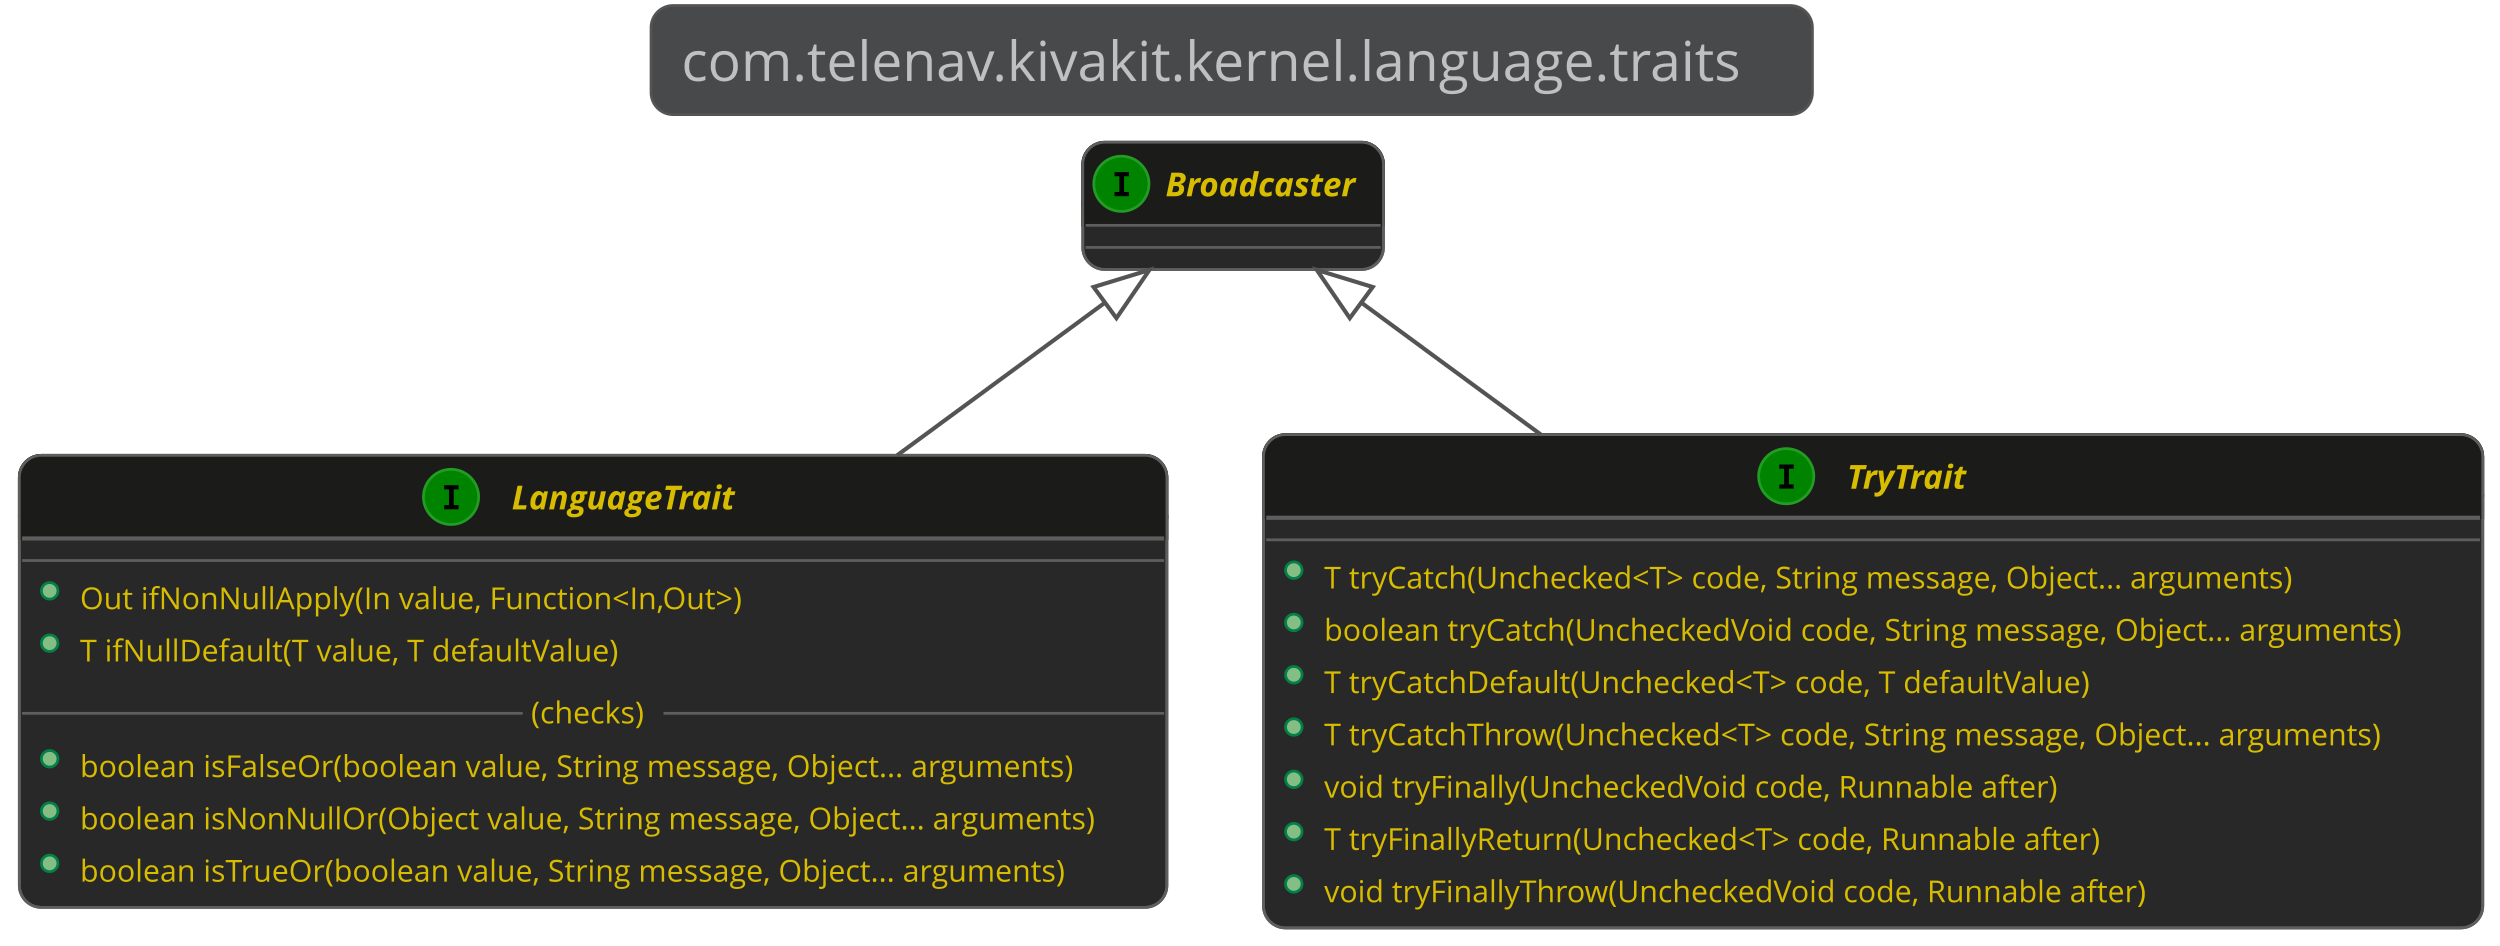
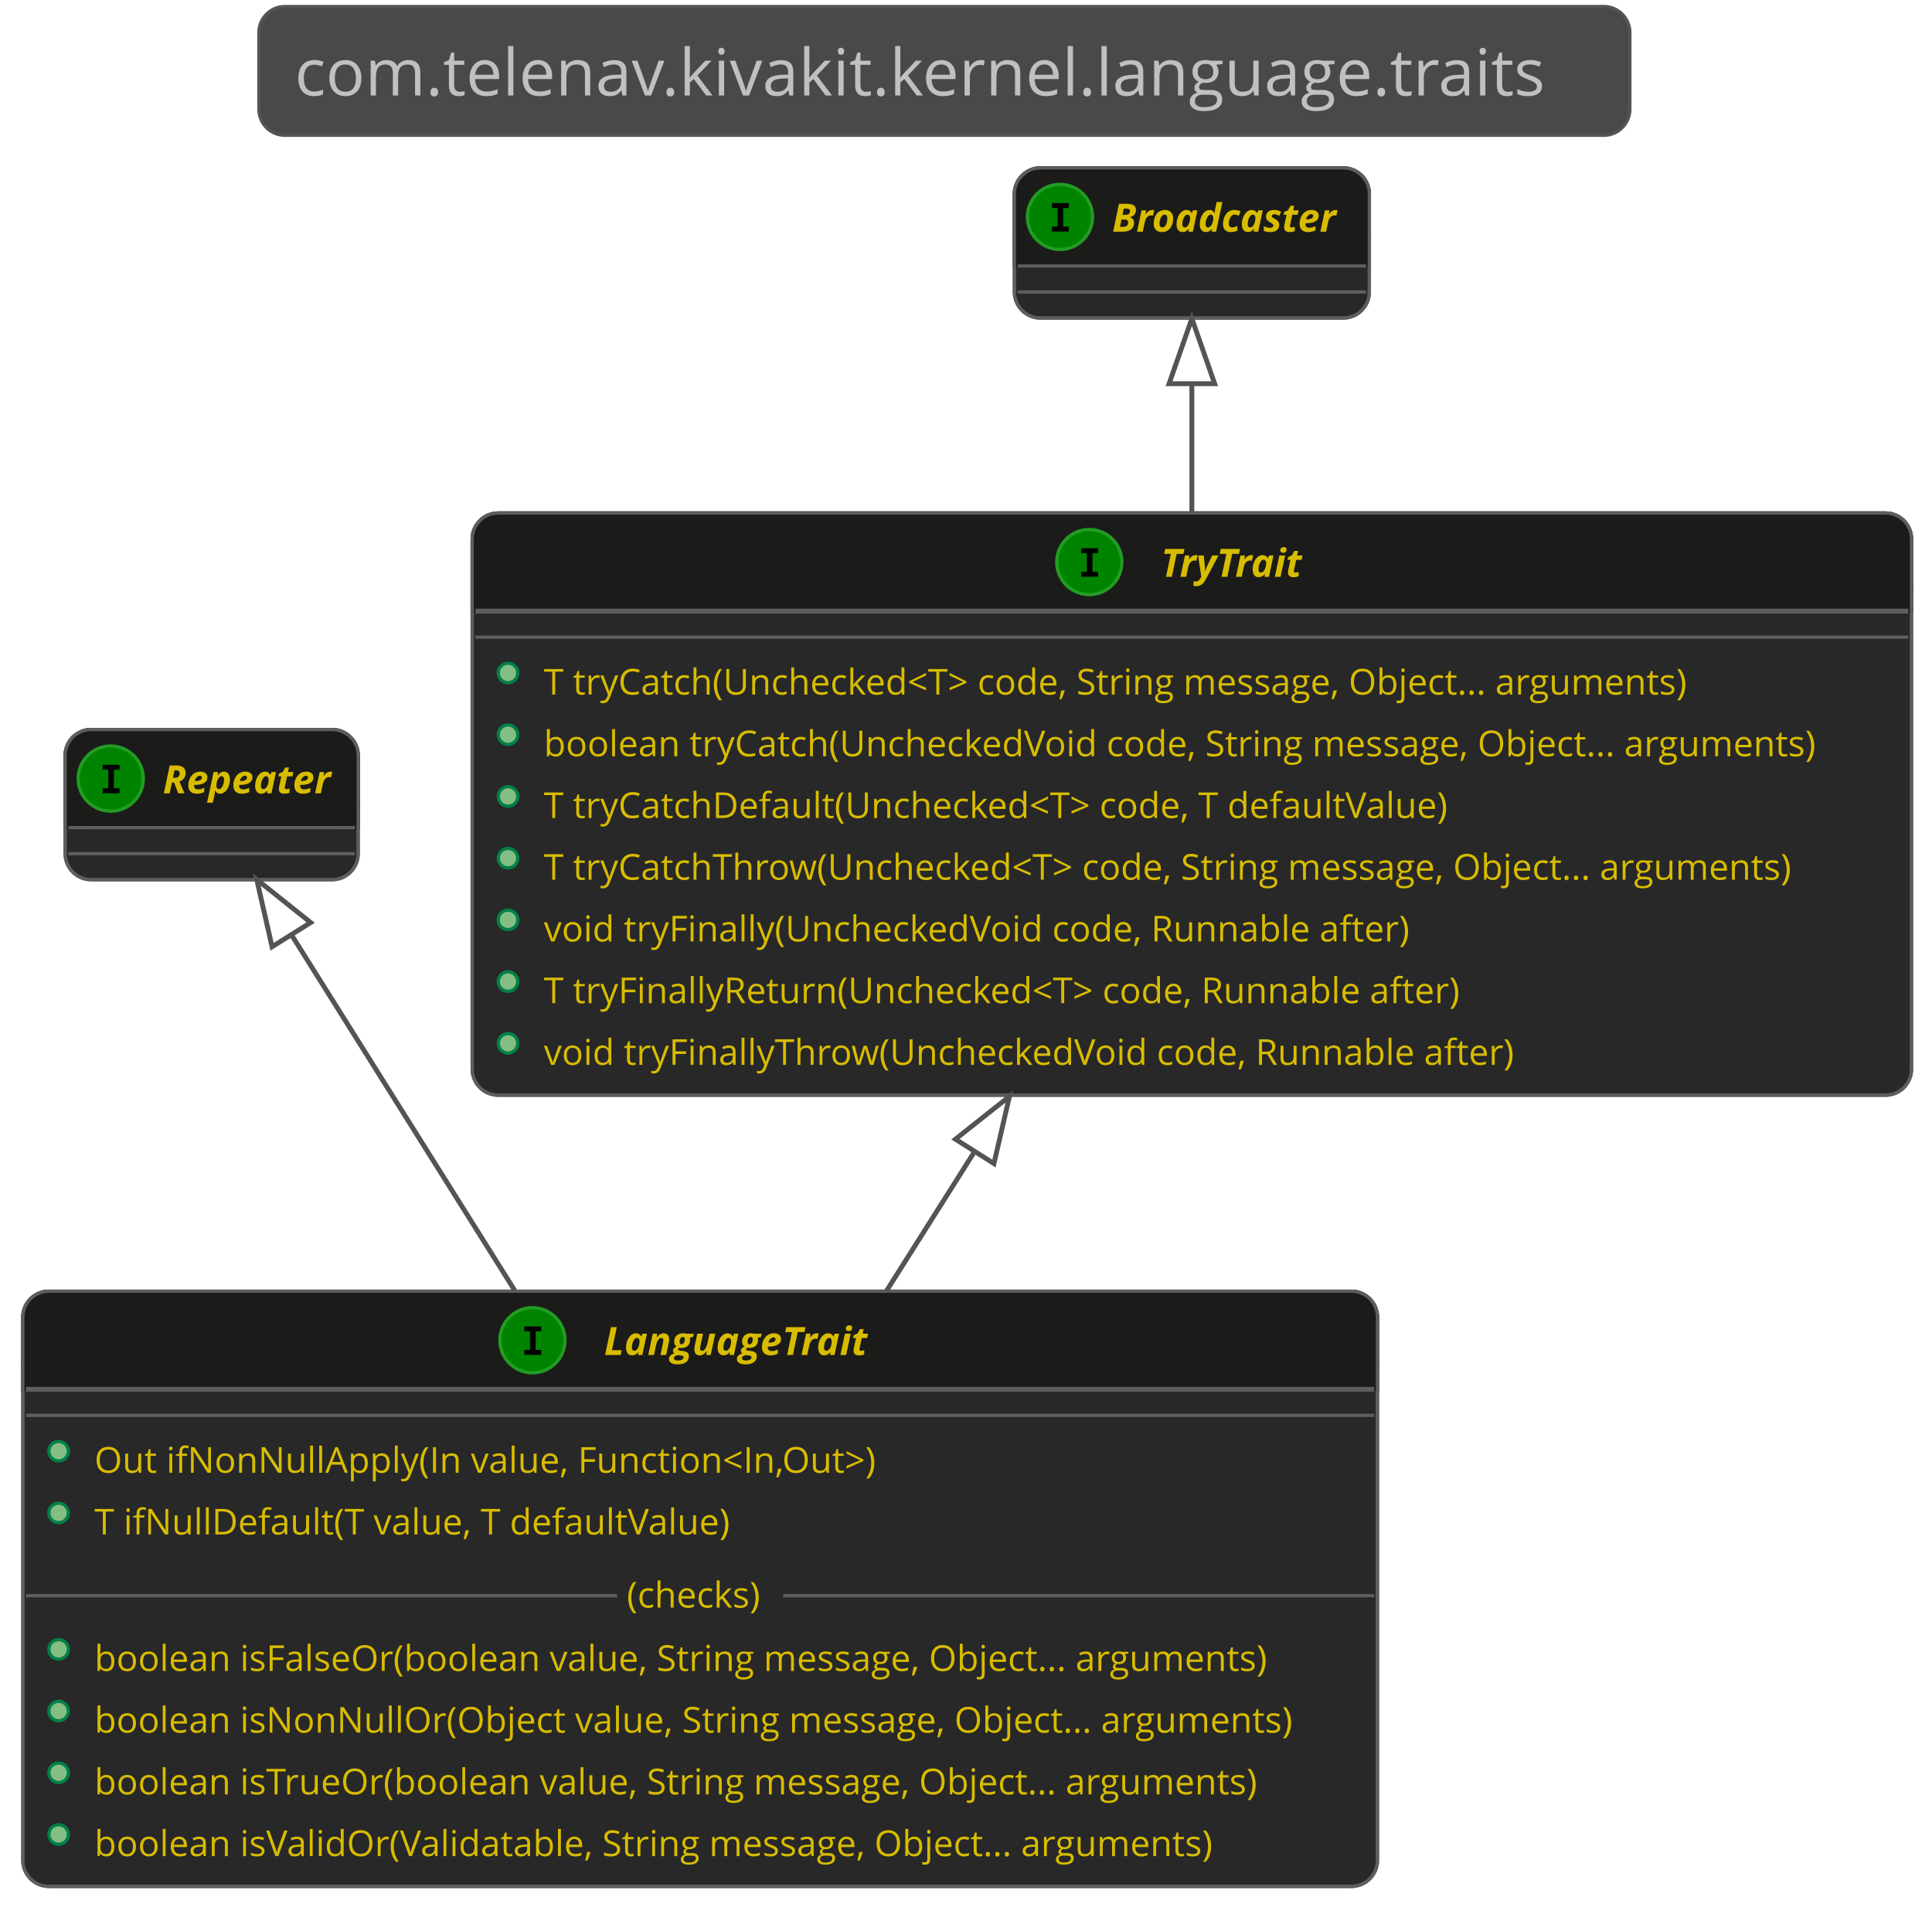
- <svg xmlns="http://www.w3.org/2000/svg" contentScriptType="application/ecmascript" contentStyleType="text/css" height="357.292px" preserveAspectRatio="none" style="width:944px;height:357px;background:#333333;" version="1.1" viewBox="0 0 944 357" width="944.792px" zoomAndPan="magnify">
+ <svg xmlns="http://www.w3.org/2000/svg" contentScriptType="application/ecmascript" contentStyleType="text/css" height="610.417px" preserveAspectRatio="none" style="width:618px;height:610px;background:#333333;" version="1.1" viewBox="0 0 618 610" width="618.75px" zoomAndPan="magnify">
  <defs />
  <g>
-     <rect fill="#48494B" height="41.203" rx="8.333" ry="8.333" style="stroke:#545454;stroke-width:1.042;" width="438.542" x="245.833" y="2.083" />
-     <text fill="#C0C0C0" font-family="Open Sans,Avenir,Nunito,Arial,Helvetica,SansSerif" font-size="20.833" lengthAdjust="spacing" textLength="415.625" x="257.292" y="30.558">com.telenav.kivakit.kernel.language.traits</text>
-     <rect codeLine="19" fill="#282828" height="48.055" id="Broadcaster" rx="8.333" ry="8.333" style="stroke:#5E5E5E;stroke-width:1.042;" width="113.542" x="408.854" y="53.703" />
-     <rect fill="#1B1B1A" height="31.388" rx="8.333" ry="8.333" style="stroke:#1B1B1A;stroke-width:1.042;" width="113.542" x="408.854" y="53.703" />
-     <rect fill="#1B1B1A" height="8.333" style="stroke:#1B1B1A;stroke-width:1.042;" width="113.542" x="408.854" y="76.758" />
-     <rect codeLine="19" fill="none" height="48.055" id="Broadcaster" rx="8.333" ry="8.333" style="stroke:#5E5E5E;stroke-width:1.042;" width="113.542" x="408.854" y="53.703" />
-     <ellipse cx="423.438" cy="69.397" fill="#008400" rx="10.417" ry="10.417" style="stroke:#239C23;stroke-width:1.042;" />
-     <path d="M420.841,66.559 L420.841,64.972 L426.267,64.972 L426.267,66.559 L424.455,66.559 L424.455,72.498 L426.267,72.498 L426.267,74.085 L420.841,74.085 L420.841,72.498 L422.654,72.498 L422.654,66.559 Z " fill="#000000" />
-     <text fill="#D8BC00" font-family="Open Sans,Avenir,Nunito,Arial,Helvetica,SansSerif" font-size="12.5" font-style="italic" font-weight="bold" lengthAdjust="spacing" textLength="76.042" x="440.104" y="74.121">Broadcaster</text>
-     <line style="stroke:#5E5E5E;stroke-width:1.042;" x1="409.896" x2="521.354" y1="85.091" y2="85.091" />
-     <line style="stroke:#5E5E5E;stroke-width:1.042;" x1="409.896" x2="521.354" y1="93.424" y2="93.424" />
-     <rect codeLine="8" fill="#282828" height="170.691" id="LanguageTrait" rx="8.333" ry="8.333" style="stroke:#5E5E5E;stroke-width:1.042;" width="433.333" x="7.292" y="171.932" />
-     <rect fill="#1B1B1A" height="31.388" rx="8.333" ry="8.333" style="stroke:#1B1B1A;stroke-width:1.042;" width="433.333" x="7.292" y="171.932" />
-     <rect fill="#1B1B1A" height="8.333" style="stroke:#1B1B1A;stroke-width:1.042;" width="433.333" x="7.292" y="194.987" />
-     <rect codeLine="8" fill="none" height="170.691" id="LanguageTrait" rx="8.333" ry="8.333" style="stroke:#5E5E5E;stroke-width:1.042;" width="433.333" x="7.292" y="171.932" />
-     <ellipse cx="170.312" cy="187.626" fill="#008400" rx="10.417" ry="10.417" style="stroke:#239C23;stroke-width:1.042;" />
-     <path d="M167.716,184.788 L167.716,183.201 L173.143,183.201 L173.143,184.788 L171.33,184.788 L171.33,190.727 L173.143,190.727 L173.143,192.314 L167.716,192.314 L167.716,190.727 L169.529,190.727 L169.529,184.788 Z " fill="#000000" />
-     <text fill="#D8BC00" font-family="Open Sans,Avenir,Nunito,Arial,Helvetica,SansSerif" font-size="12.5" font-style="italic" font-weight="bold" lengthAdjust="spacing" textLength="92.708" x="193.229" y="192.35">LanguageTrait</text>
-     <line style="stroke:#5E5E5E;stroke-width:1.562;" x1="8.333" x2="439.583" y1="203.32" y2="203.32" />
-     <line style="stroke:#5E5E5E;stroke-width:1.042;" x1="8.333" x2="439.583" y1="211.654" y2="211.654" />
-     <ellipse cx="18.75" cy="223.112" fill="#84BE84" rx="3.125" ry="3.125" style="stroke:#038048;stroke-width:1.042;" />
-     <text fill="#D8BC00" font-family="Open Sans,Avenir,Nunito,Arial,Helvetica,SansSerif" font-size="11.458" lengthAdjust="spacing" textLength="267.708" x="30.208" y="230.023">Out ifNonNullApply(In value, Function&lt;In,Out&gt;)</text>
-     <ellipse cx="18.75" cy="242.857" fill="#84BE84" rx="3.125" ry="3.125" style="stroke:#038048;stroke-width:1.042;" />
-     <text fill="#D8BC00" font-family="Open Sans,Avenir,Nunito,Arial,Helvetica,SansSerif" font-size="11.458" lengthAdjust="spacing" textLength="212.5" x="30.208" y="249.768">T ifNullDefault(T value, T defaultValue)</text>
-     <ellipse cx="18.75" cy="286.513" fill="#84BE84" rx="3.125" ry="3.125" style="stroke:#038048;stroke-width:1.042;" />
-     <text fill="#D8BC00" font-family="Open Sans,Avenir,Nunito,Arial,Helvetica,SansSerif" font-size="11.458" lengthAdjust="spacing" textLength="392.708" x="30.208" y="293.425">boolean isFalseOr(boolean value, String message, Object... arguments)</text>
-     <ellipse cx="18.75" cy="306.258" fill="#84BE84" rx="3.125" ry="3.125" style="stroke:#038048;stroke-width:1.042;" />
-     <text fill="#D8BC00" font-family="Open Sans,Avenir,Nunito,Arial,Helvetica,SansSerif" font-size="11.458" lengthAdjust="spacing" textLength="401.042" x="30.208" y="313.169">boolean isNonNullOr(Object value, String message, Object... arguments)</text>
-     <ellipse cx="18.75" cy="326.003" fill="#84BE84" rx="3.125" ry="3.125" style="stroke:#038048;stroke-width:1.042;" />
-     <text fill="#D8BC00" font-family="Open Sans,Avenir,Nunito,Arial,Helvetica,SansSerif" font-size="11.458" lengthAdjust="spacing" textLength="390.625" x="30.208" y="332.914">boolean isTrueOr(boolean value, String message, Object... arguments)</text>
-     <line style="stroke:#5E5E5E;stroke-width:1.042;" x1="8.333" x2="197.396" y1="269.349" y2="269.349" />
-     <text fill="#D8BC00" font-family="Open Sans,Avenir,Nunito,Arial,Helvetica,SansSerif" font-size="11.458" lengthAdjust="spacing" textLength="46.875" x="200.521" y="273.159">(checks)</text>
-     <line style="stroke:#5E5E5E;stroke-width:1.042;" x1="250.521" x2="439.583" y1="269.349" y2="269.349" />
-     <rect codeLine="21" fill="#282828" height="186.269" id="TryTrait" rx="8.333" ry="8.333" style="stroke:#5E5E5E;stroke-width:1.042;" width="460.417" x="477.083" y="164.119" />
-     <rect fill="#1B1B1A" height="31.388" rx="8.333" ry="8.333" style="stroke:#1B1B1A;stroke-width:1.042;" width="460.417" x="477.083" y="164.119" />
-     <rect fill="#1B1B1A" height="8.333" style="stroke:#1B1B1A;stroke-width:1.042;" width="460.417" x="477.083" y="187.174" />
-     <rect codeLine="21" fill="none" height="186.269" id="TryTrait" rx="8.333" ry="8.333" style="stroke:#5E5E5E;stroke-width:1.042;" width="460.417" x="477.083" y="164.119" />
-     <ellipse cx="674.479" cy="179.814" fill="#008400" rx="10.417" ry="10.417" style="stroke:#239C23;stroke-width:1.042;" />
-     <path d="M671.883,176.976 L671.883,175.389 L677.309,175.389 L677.309,176.976 L675.496,176.976 L675.496,182.914 L677.309,182.914 L677.309,184.501 L671.883,184.501 L671.883,182.914 L673.696,182.914 L673.696,176.976 Z " fill="#000000" />
-     <text fill="#D8BC00" font-family="Open Sans,Avenir,Nunito,Arial,Helvetica,SansSerif" font-size="12.5" font-style="italic" font-weight="bold" lengthAdjust="spacing" textLength="51.042" x="697.396" y="184.538">TryTrait</text>
-     <line style="stroke:#5E5E5E;stroke-width:1.562;" x1="478.125" x2="936.458" y1="195.508" y2="195.508" />
-     <line style="stroke:#5E5E5E;stroke-width:1.042;" x1="478.125" x2="936.458" y1="203.841" y2="203.841" />
-     <ellipse cx="488.542" cy="215.299" fill="#84BE84" rx="3.125" ry="3.125" style="stroke:#038048;stroke-width:1.042;" />
-     <text fill="#D8BC00" font-family="Open Sans,Avenir,Nunito,Arial,Helvetica,SansSerif" font-size="11.458" lengthAdjust="spacing" textLength="391.667" x="500" y="222.211">T tryCatch(Unchecked&lt;T&gt; code, String message, Object... arguments)</text>
-     <ellipse cx="488.542" cy="235.044" fill="#84BE84" rx="3.125" ry="3.125" style="stroke:#038048;stroke-width:1.042;" />
-     <text fill="#D8BC00" font-family="Open Sans,Avenir,Nunito,Arial,Helvetica,SansSerif" font-size="11.458" lengthAdjust="spacing" textLength="428.125" x="500" y="241.956">boolean tryCatch(UncheckedVoid code, String message, Object... arguments)</text>
-     <ellipse cx="488.542" cy="254.789" fill="#84BE84" rx="3.125" ry="3.125" style="stroke:#038048;stroke-width:1.042;" />
-     <text fill="#D8BC00" font-family="Open Sans,Avenir,Nunito,Arial,Helvetica,SansSerif" font-size="11.458" lengthAdjust="spacing" textLength="309.375" x="500" y="261.7">T tryCatchDefault(Unchecked&lt;T&gt; code, T defaultValue)</text>
-     <ellipse cx="488.542" cy="274.534" fill="#84BE84" rx="3.125" ry="3.125" style="stroke:#038048;stroke-width:1.042;" />
-     <text fill="#D8BC00" font-family="Open Sans,Avenir,Nunito,Arial,Helvetica,SansSerif" font-size="11.458" lengthAdjust="spacing" textLength="427.083" x="500" y="281.445">T tryCatchThrow(Unchecked&lt;T&gt; code, String message, Object... arguments)</text>
-     <ellipse cx="488.542" cy="294.279" fill="#84BE84" rx="3.125" ry="3.125" style="stroke:#038048;stroke-width:1.042;" />
-     <text fill="#D8BC00" font-family="Open Sans,Avenir,Nunito,Arial,Helvetica,SansSerif" font-size="11.458" lengthAdjust="spacing" textLength="290.625" x="500" y="301.19">void tryFinally(UncheckedVoid code, Runnable after)</text>
-     <ellipse cx="488.542" cy="314.024" fill="#84BE84" rx="3.125" ry="3.125" style="stroke:#038048;stroke-width:1.042;" />
-     <text fill="#D8BC00" font-family="Open Sans,Avenir,Nunito,Arial,Helvetica,SansSerif" font-size="11.458" lengthAdjust="spacing" textLength="312.5" x="500" y="320.935">T tryFinallyReturn(Unchecked&lt;T&gt; code, Runnable after)</text>
-     <ellipse cx="488.542" cy="333.769" fill="#84BE84" rx="3.125" ry="3.125" style="stroke:#038048;stroke-width:1.042;" />
-     <text fill="#D8BC00" font-family="Open Sans,Avenir,Nunito,Arial,Helvetica,SansSerif" font-size="11.458" lengthAdjust="spacing" textLength="326.042" x="500" y="340.68">void tryFinallyThrow(UncheckedVoid code, Runnable after)</text>
-     <path codeLine="7" d="M417.115,114.359 C394.438,131.015 366.396,151.63 338.771,171.922 " fill="none" id="Broadcaster-backto-LanguageTrait" style="stroke:#545454;stroke-width:1.562;" />
-     <polygon fill="none" points="412.927,108.38,434.031,101.921,421.562,120.13,412.927,108.38" style="stroke:#545454;stroke-width:1.562;" />
-     <path codeLine="20" d="M514.104,114.328 C533.865,128.849 557.708,146.38 581.802,164.078 " fill="none" id="Broadcaster-backto-TryTrait" style="stroke:#545454;stroke-width:1.562;" />
-     <polygon fill="none" points="509.688,120.13,497.219,101.921,518.323,108.38,509.688,120.13" style="stroke:#545454;stroke-width:1.562;" />
+     <rect fill="#48494B" height="41.203" rx="8.333" ry="8.333" style="stroke:#545454;stroke-width:1.042;" width="438.542" x="82.812" y="2.083" />
+     <text fill="#C0C0C0" font-family="Open Sans,Avenir,Nunito,Arial,Helvetica,SansSerif" font-size="20.833" lengthAdjust="spacing" textLength="415.625" x="94.271" y="30.558">com.telenav.kivakit.kernel.language.traits</text>
+     <rect codeLine="6" fill="#282828" height="48.055" id="Repeater" rx="8.333" ry="8.333" style="stroke:#5E5E5E;stroke-width:1.042;" width="93.75" x="20.833" y="233.39" />
+     <rect fill="#1B1B1A" height="31.388" rx="8.333" ry="8.333" style="stroke:#1B1B1A;stroke-width:1.042;" width="93.75" x="20.833" y="233.39" />
+     <rect fill="#1B1B1A" height="8.333" style="stroke:#1B1B1A;stroke-width:1.042;" width="93.75" x="20.833" y="256.445" />
+     <rect codeLine="6" fill="none" height="48.055" id="Repeater" rx="8.333" ry="8.333" style="stroke:#5E5E5E;stroke-width:1.042;" width="93.75" x="20.833" y="233.39" />
+     <ellipse cx="35.417" cy="249.084" fill="#008400" rx="10.417" ry="10.417" style="stroke:#239C23;stroke-width:1.042;" />
+     <path d="M32.821,246.246 L32.821,244.659 L38.247,244.659 L38.247,246.246 L36.434,246.246 L36.434,252.185 L38.247,252.185 L38.247,253.772 L32.821,253.772 L32.821,252.185 L34.633,252.185 L34.633,246.246 Z " fill="#000000" />
+     <text fill="#D8BC00" font-family="Open Sans,Avenir,Nunito,Arial,Helvetica,SansSerif" font-size="12.5" font-style="italic" font-weight="bold" lengthAdjust="spacing" textLength="56.25" x="52.083" y="253.809">Repeater</text>
+     <line style="stroke:#5E5E5E;stroke-width:1.042;" x1="21.875" x2="113.542" y1="264.779" y2="264.779" />
+     <line style="stroke:#5E5E5E;stroke-width:1.042;" x1="21.875" x2="113.542" y1="273.112" y2="273.112" />
+     <rect codeLine="24" fill="#282828" height="186.269" id="TryTrait" rx="8.333" ry="8.333" style="stroke:#5E5E5E;stroke-width:1.042;" width="460.417" x="151.042" y="164.119" />
+     <rect fill="#1B1B1A" height="31.388" rx="8.333" ry="8.333" style="stroke:#1B1B1A;stroke-width:1.042;" width="460.417" x="151.042" y="164.119" />
+     <rect fill="#1B1B1A" height="8.333" style="stroke:#1B1B1A;stroke-width:1.042;" width="460.417" x="151.042" y="187.174" />
+     <rect codeLine="24" fill="none" height="186.269" id="TryTrait" rx="8.333" ry="8.333" style="stroke:#5E5E5E;stroke-width:1.042;" width="460.417" x="151.042" y="164.119" />
+     <ellipse cx="348.438" cy="179.814" fill="#008400" rx="10.417" ry="10.417" style="stroke:#239C23;stroke-width:1.042;" />
+     <path d="M345.841,176.976 L345.841,175.389 L351.267,175.389 L351.267,176.976 L349.455,176.976 L349.455,182.914 L351.267,182.914 L351.267,184.501 L345.841,184.501 L345.841,182.914 L347.654,182.914 L347.654,176.976 Z " fill="#000000" />
+     <text fill="#D8BC00" font-family="Open Sans,Avenir,Nunito,Arial,Helvetica,SansSerif" font-size="12.5" font-style="italic" font-weight="bold" lengthAdjust="spacing" textLength="51.042" x="371.354" y="184.538">TryTrait</text>
+     <line style="stroke:#5E5E5E;stroke-width:1.562;" x1="152.083" x2="610.417" y1="195.508" y2="195.508" />
+     <line style="stroke:#5E5E5E;stroke-width:1.042;" x1="152.083" x2="610.417" y1="203.841" y2="203.841" />
+     <ellipse cx="162.5" cy="215.299" fill="#84BE84" rx="3.125" ry="3.125" style="stroke:#038048;stroke-width:1.042;" />
+     <text fill="#D8BC00" font-family="Open Sans,Avenir,Nunito,Arial,Helvetica,SansSerif" font-size="11.458" lengthAdjust="spacing" textLength="391.667" x="173.958" y="222.211">T tryCatch(Unchecked&lt;T&gt; code, String message, Object... arguments)</text>
+     <ellipse cx="162.5" cy="235.044" fill="#84BE84" rx="3.125" ry="3.125" style="stroke:#038048;stroke-width:1.042;" />
+     <text fill="#D8BC00" font-family="Open Sans,Avenir,Nunito,Arial,Helvetica,SansSerif" font-size="11.458" lengthAdjust="spacing" textLength="428.125" x="173.958" y="241.956">boolean tryCatch(UncheckedVoid code, String message, Object... arguments)</text>
+     <ellipse cx="162.5" cy="254.789" fill="#84BE84" rx="3.125" ry="3.125" style="stroke:#038048;stroke-width:1.042;" />
+     <text fill="#D8BC00" font-family="Open Sans,Avenir,Nunito,Arial,Helvetica,SansSerif" font-size="11.458" lengthAdjust="spacing" textLength="309.375" x="173.958" y="261.7">T tryCatchDefault(Unchecked&lt;T&gt; code, T defaultValue)</text>
+     <ellipse cx="162.5" cy="274.534" fill="#84BE84" rx="3.125" ry="3.125" style="stroke:#038048;stroke-width:1.042;" />
+     <text fill="#D8BC00" font-family="Open Sans,Avenir,Nunito,Arial,Helvetica,SansSerif" font-size="11.458" lengthAdjust="spacing" textLength="427.083" x="173.958" y="281.445">T tryCatchThrow(Unchecked&lt;T&gt; code, String message, Object... arguments)</text>
+     <ellipse cx="162.5" cy="294.279" fill="#84BE84" rx="3.125" ry="3.125" style="stroke:#038048;stroke-width:1.042;" />
+     <text fill="#D8BC00" font-family="Open Sans,Avenir,Nunito,Arial,Helvetica,SansSerif" font-size="11.458" lengthAdjust="spacing" textLength="290.625" x="173.958" y="301.19">void tryFinally(UncheckedVoid code, Runnable after)</text>
+     <ellipse cx="162.5" cy="314.024" fill="#84BE84" rx="3.125" ry="3.125" style="stroke:#038048;stroke-width:1.042;" />
+     <text fill="#D8BC00" font-family="Open Sans,Avenir,Nunito,Arial,Helvetica,SansSerif" font-size="11.458" lengthAdjust="spacing" textLength="312.5" x="173.958" y="320.935">T tryFinallyReturn(Unchecked&lt;T&gt; code, Runnable after)</text>
+     <ellipse cx="162.5" cy="333.769" fill="#84BE84" rx="3.125" ry="3.125" style="stroke:#038048;stroke-width:1.042;" />
+     <text fill="#D8BC00" font-family="Open Sans,Avenir,Nunito,Arial,Helvetica,SansSerif" font-size="11.458" lengthAdjust="spacing" textLength="326.042" x="173.958" y="340.68">void tryFinallyThrow(UncheckedVoid code, Runnable after)</text>
+     <rect codeLine="10" fill="#282828" height="190.436" id="LanguageTrait" rx="8.333" ry="8.333" style="stroke:#5E5E5E;stroke-width:1.042;" width="433.333" x="7.292" y="413.078" />
+     <rect fill="#1B1B1A" height="31.388" rx="8.333" ry="8.333" style="stroke:#1B1B1A;stroke-width:1.042;" width="433.333" x="7.292" y="413.078" />
+     <rect fill="#1B1B1A" height="8.333" style="stroke:#1B1B1A;stroke-width:1.042;" width="433.333" x="7.292" y="436.133" />
+     <rect codeLine="10" fill="none" height="190.436" id="LanguageTrait" rx="8.333" ry="8.333" style="stroke:#5E5E5E;stroke-width:1.042;" width="433.333" x="7.292" y="413.078" />
+     <ellipse cx="170.312" cy="428.772" fill="#008400" rx="10.417" ry="10.417" style="stroke:#239C23;stroke-width:1.042;" />
+     <path d="M167.716,425.934 L167.716,424.347 L173.143,424.347 L173.143,425.934 L171.33,425.934 L171.33,431.873 L173.143,431.873 L173.143,433.459 L167.716,433.459 L167.716,431.873 L169.529,431.873 L169.529,425.934 Z " fill="#000000" />
+     <text fill="#D8BC00" font-family="Open Sans,Avenir,Nunito,Arial,Helvetica,SansSerif" font-size="12.5" font-style="italic" font-weight="bold" lengthAdjust="spacing" textLength="92.708" x="193.229" y="433.496">LanguageTrait</text>
+     <line style="stroke:#5E5E5E;stroke-width:1.562;" x1="8.333" x2="439.583" y1="444.466" y2="444.466" />
+     <line style="stroke:#5E5E5E;stroke-width:1.042;" x1="8.333" x2="439.583" y1="452.8" y2="452.8" />
+     <ellipse cx="18.75" cy="464.258" fill="#84BE84" rx="3.125" ry="3.125" style="stroke:#038048;stroke-width:1.042;" />
+     <text fill="#D8BC00" font-family="Open Sans,Avenir,Nunito,Arial,Helvetica,SansSerif" font-size="11.458" lengthAdjust="spacing" textLength="267.708" x="30.208" y="471.169">Out ifNonNullApply(In value, Function&lt;In,Out&gt;)</text>
+     <ellipse cx="18.75" cy="484.003" fill="#84BE84" rx="3.125" ry="3.125" style="stroke:#038048;stroke-width:1.042;" />
+     <text fill="#D8BC00" font-family="Open Sans,Avenir,Nunito,Arial,Helvetica,SansSerif" font-size="11.458" lengthAdjust="spacing" textLength="212.5" x="30.208" y="490.914">T ifNullDefault(T value, T defaultValue)</text>
+     <ellipse cx="18.75" cy="527.659" fill="#84BE84" rx="3.125" ry="3.125" style="stroke:#038048;stroke-width:1.042;" />
+     <text fill="#D8BC00" font-family="Open Sans,Avenir,Nunito,Arial,Helvetica,SansSerif" font-size="11.458" lengthAdjust="spacing" textLength="392.708" x="30.208" y="534.57">boolean isFalseOr(boolean value, String message, Object... arguments)</text>
+     <ellipse cx="18.75" cy="547.404" fill="#84BE84" rx="3.125" ry="3.125" style="stroke:#038048;stroke-width:1.042;" />
+     <text fill="#D8BC00" font-family="Open Sans,Avenir,Nunito,Arial,Helvetica,SansSerif" font-size="11.458" lengthAdjust="spacing" textLength="401.042" x="30.208" y="554.315">boolean isNonNullOr(Object value, String message, Object... arguments)</text>
+     <ellipse cx="18.75" cy="567.149" fill="#84BE84" rx="3.125" ry="3.125" style="stroke:#038048;stroke-width:1.042;" />
+     <text fill="#D8BC00" font-family="Open Sans,Avenir,Nunito,Arial,Helvetica,SansSerif" font-size="11.458" lengthAdjust="spacing" textLength="390.625" x="30.208" y="574.06">boolean isTrueOr(boolean value, String message, Object... arguments)</text>
+     <ellipse cx="18.75" cy="586.894" fill="#84BE84" rx="3.125" ry="3.125" style="stroke:#038048;stroke-width:1.042;" />
+     <text fill="#D8BC00" font-family="Open Sans,Avenir,Nunito,Arial,Helvetica,SansSerif" font-size="11.458" lengthAdjust="spacing" textLength="375" x="30.208" y="593.805">boolean isValidOr(Validatable, String message, Object... arguments)</text>
+     <line style="stroke:#5E5E5E;stroke-width:1.042;" x1="8.333" x2="197.396" y1="510.495" y2="510.495" />
+     <text fill="#D8BC00" font-family="Open Sans,Avenir,Nunito,Arial,Helvetica,SansSerif" font-size="11.458" lengthAdjust="spacing" textLength="46.875" x="200.521" y="514.305">(checks)</text>
+     <line style="stroke:#5E5E5E;stroke-width:1.042;" x1="250.521" x2="439.583" y1="510.495" y2="510.495" />
+     <rect codeLine="22" fill="#282828" height="48.055" id="Broadcaster" rx="8.333" ry="8.333" style="stroke:#5E5E5E;stroke-width:1.042;" width="113.542" x="324.479" y="53.703" />
+     <rect fill="#1B1B1A" height="31.388" rx="8.333" ry="8.333" style="stroke:#1B1B1A;stroke-width:1.042;" width="113.542" x="324.479" y="53.703" />
+     <rect fill="#1B1B1A" height="8.333" style="stroke:#1B1B1A;stroke-width:1.042;" width="113.542" x="324.479" y="76.758" />
+     <rect codeLine="22" fill="none" height="48.055" id="Broadcaster" rx="8.333" ry="8.333" style="stroke:#5E5E5E;stroke-width:1.042;" width="113.542" x="324.479" y="53.703" />
+     <ellipse cx="339.062" cy="69.397" fill="#008400" rx="10.417" ry="10.417" style="stroke:#239C23;stroke-width:1.042;" />
+     <path d="M336.466,66.559 L336.466,64.972 L341.892,64.972 L341.892,66.559 L340.08,66.559 L340.08,72.498 L341.892,72.498 L341.892,74.085 L336.466,74.085 L336.466,72.498 L338.279,72.498 L338.279,66.559 Z " fill="#000000" />
+     <text fill="#D8BC00" font-family="Open Sans,Avenir,Nunito,Arial,Helvetica,SansSerif" font-size="12.5" font-style="italic" font-weight="bold" lengthAdjust="spacing" textLength="76.042" x="355.729" y="74.121">Broadcaster</text>
+     <line style="stroke:#5E5E5E;stroke-width:1.042;" x1="325.521" x2="436.979" y1="85.091" y2="85.091" />
+     <line style="stroke:#5E5E5E;stroke-width:1.042;" x1="325.521" x2="436.979" y1="93.424" y2="93.424" />
+     <path codeLine="8" d="M311.604,368.63 C302.229,383.453 292.698,398.557 283.521,413.067 " fill="none" id="TryTrait-backto-LanguageTrait" style="stroke:#545454;stroke-width:1.562;" />
+     <polygon fill="none" points="305.615,364.453,322.906,350.745,317.938,372.245,305.615,364.453" style="stroke:#545454;stroke-width:1.562;" />
+     <path codeLine="9" d="M93.302,299.182 C112.646,329.995 139.99,373.557 164.667,412.87 " fill="none" id="Repeater-backto-LanguageTrait" style="stroke:#545454;stroke-width:1.562;" />
+     <polygon fill="none" points="87.031,302.89,82.125,281.37,99.375,295.14,87.031,302.89" style="stroke:#545454;stroke-width:1.562;" />
+     <path codeLine="23" d="M381.25,123.026 C381.25,135.547 381.25,149.651 381.25,163.88 " fill="none" id="Broadcaster-backto-TryTrait" style="stroke:#545454;stroke-width:1.562;" />
+     <polygon fill="none" points="373.958,122.755,381.25,101.921,388.542,122.755,373.958,122.755" style="stroke:#545454;stroke-width:1.562;" />
  </g>
</svg>
